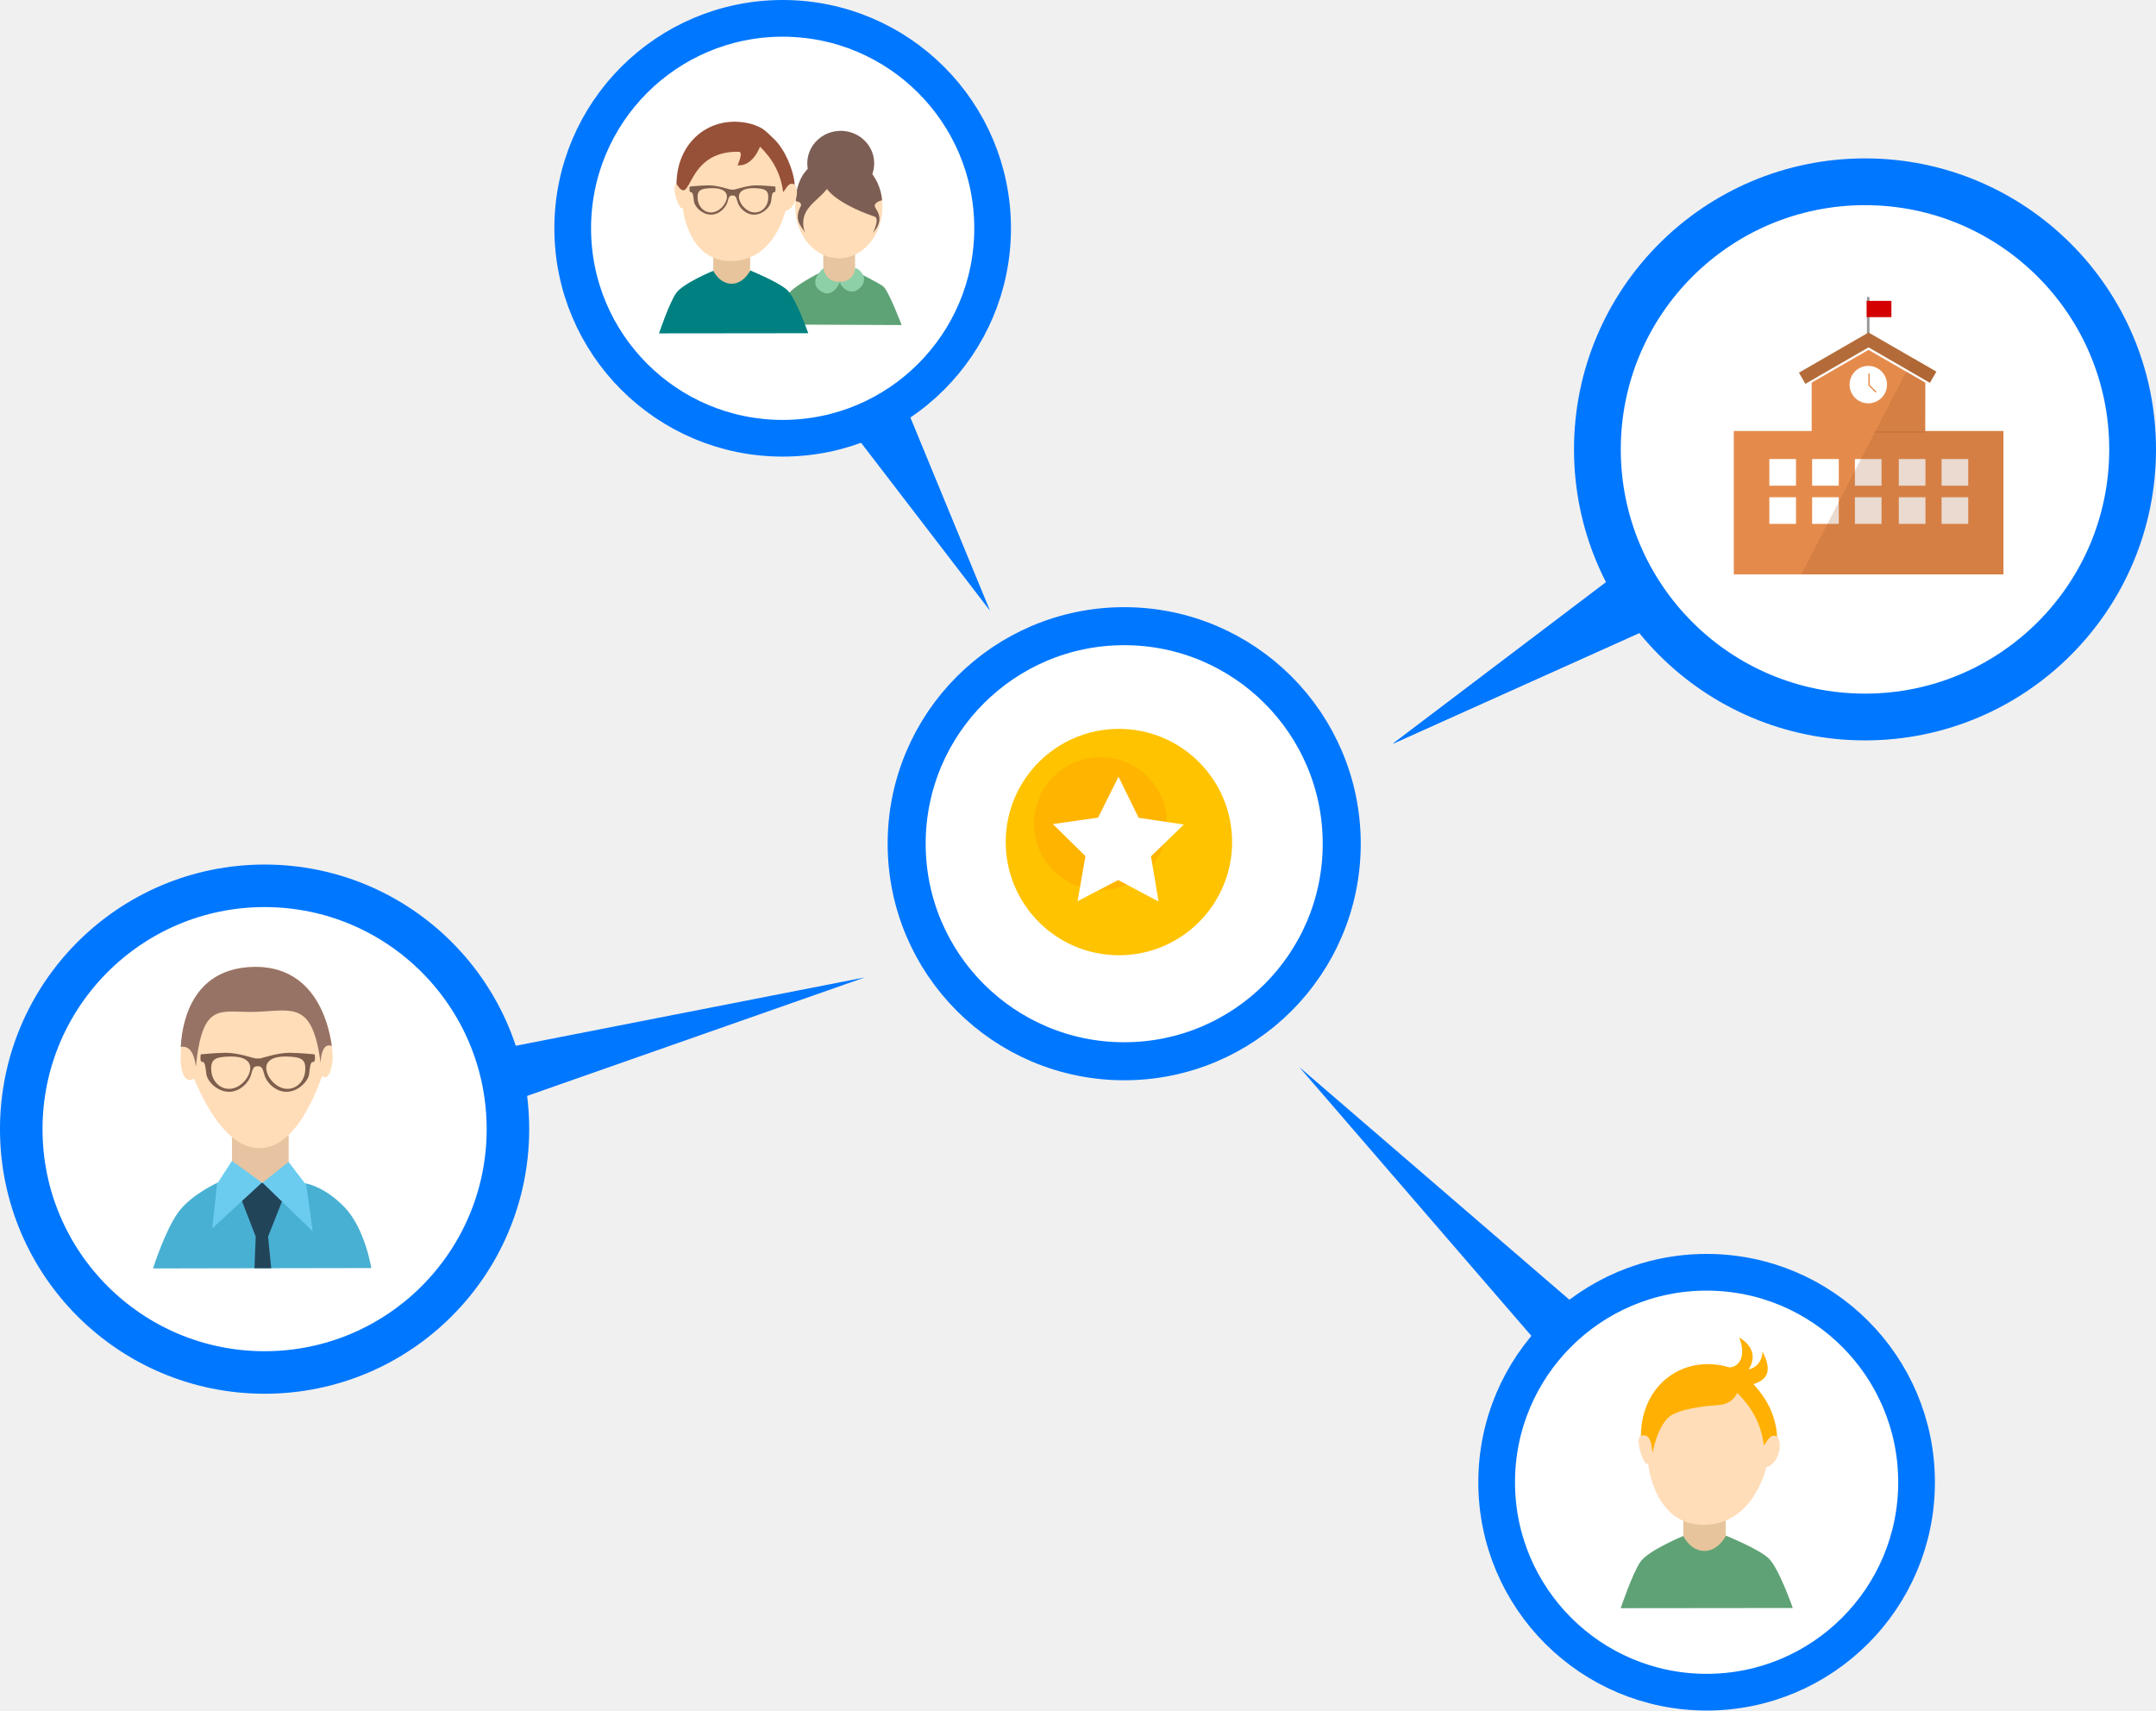
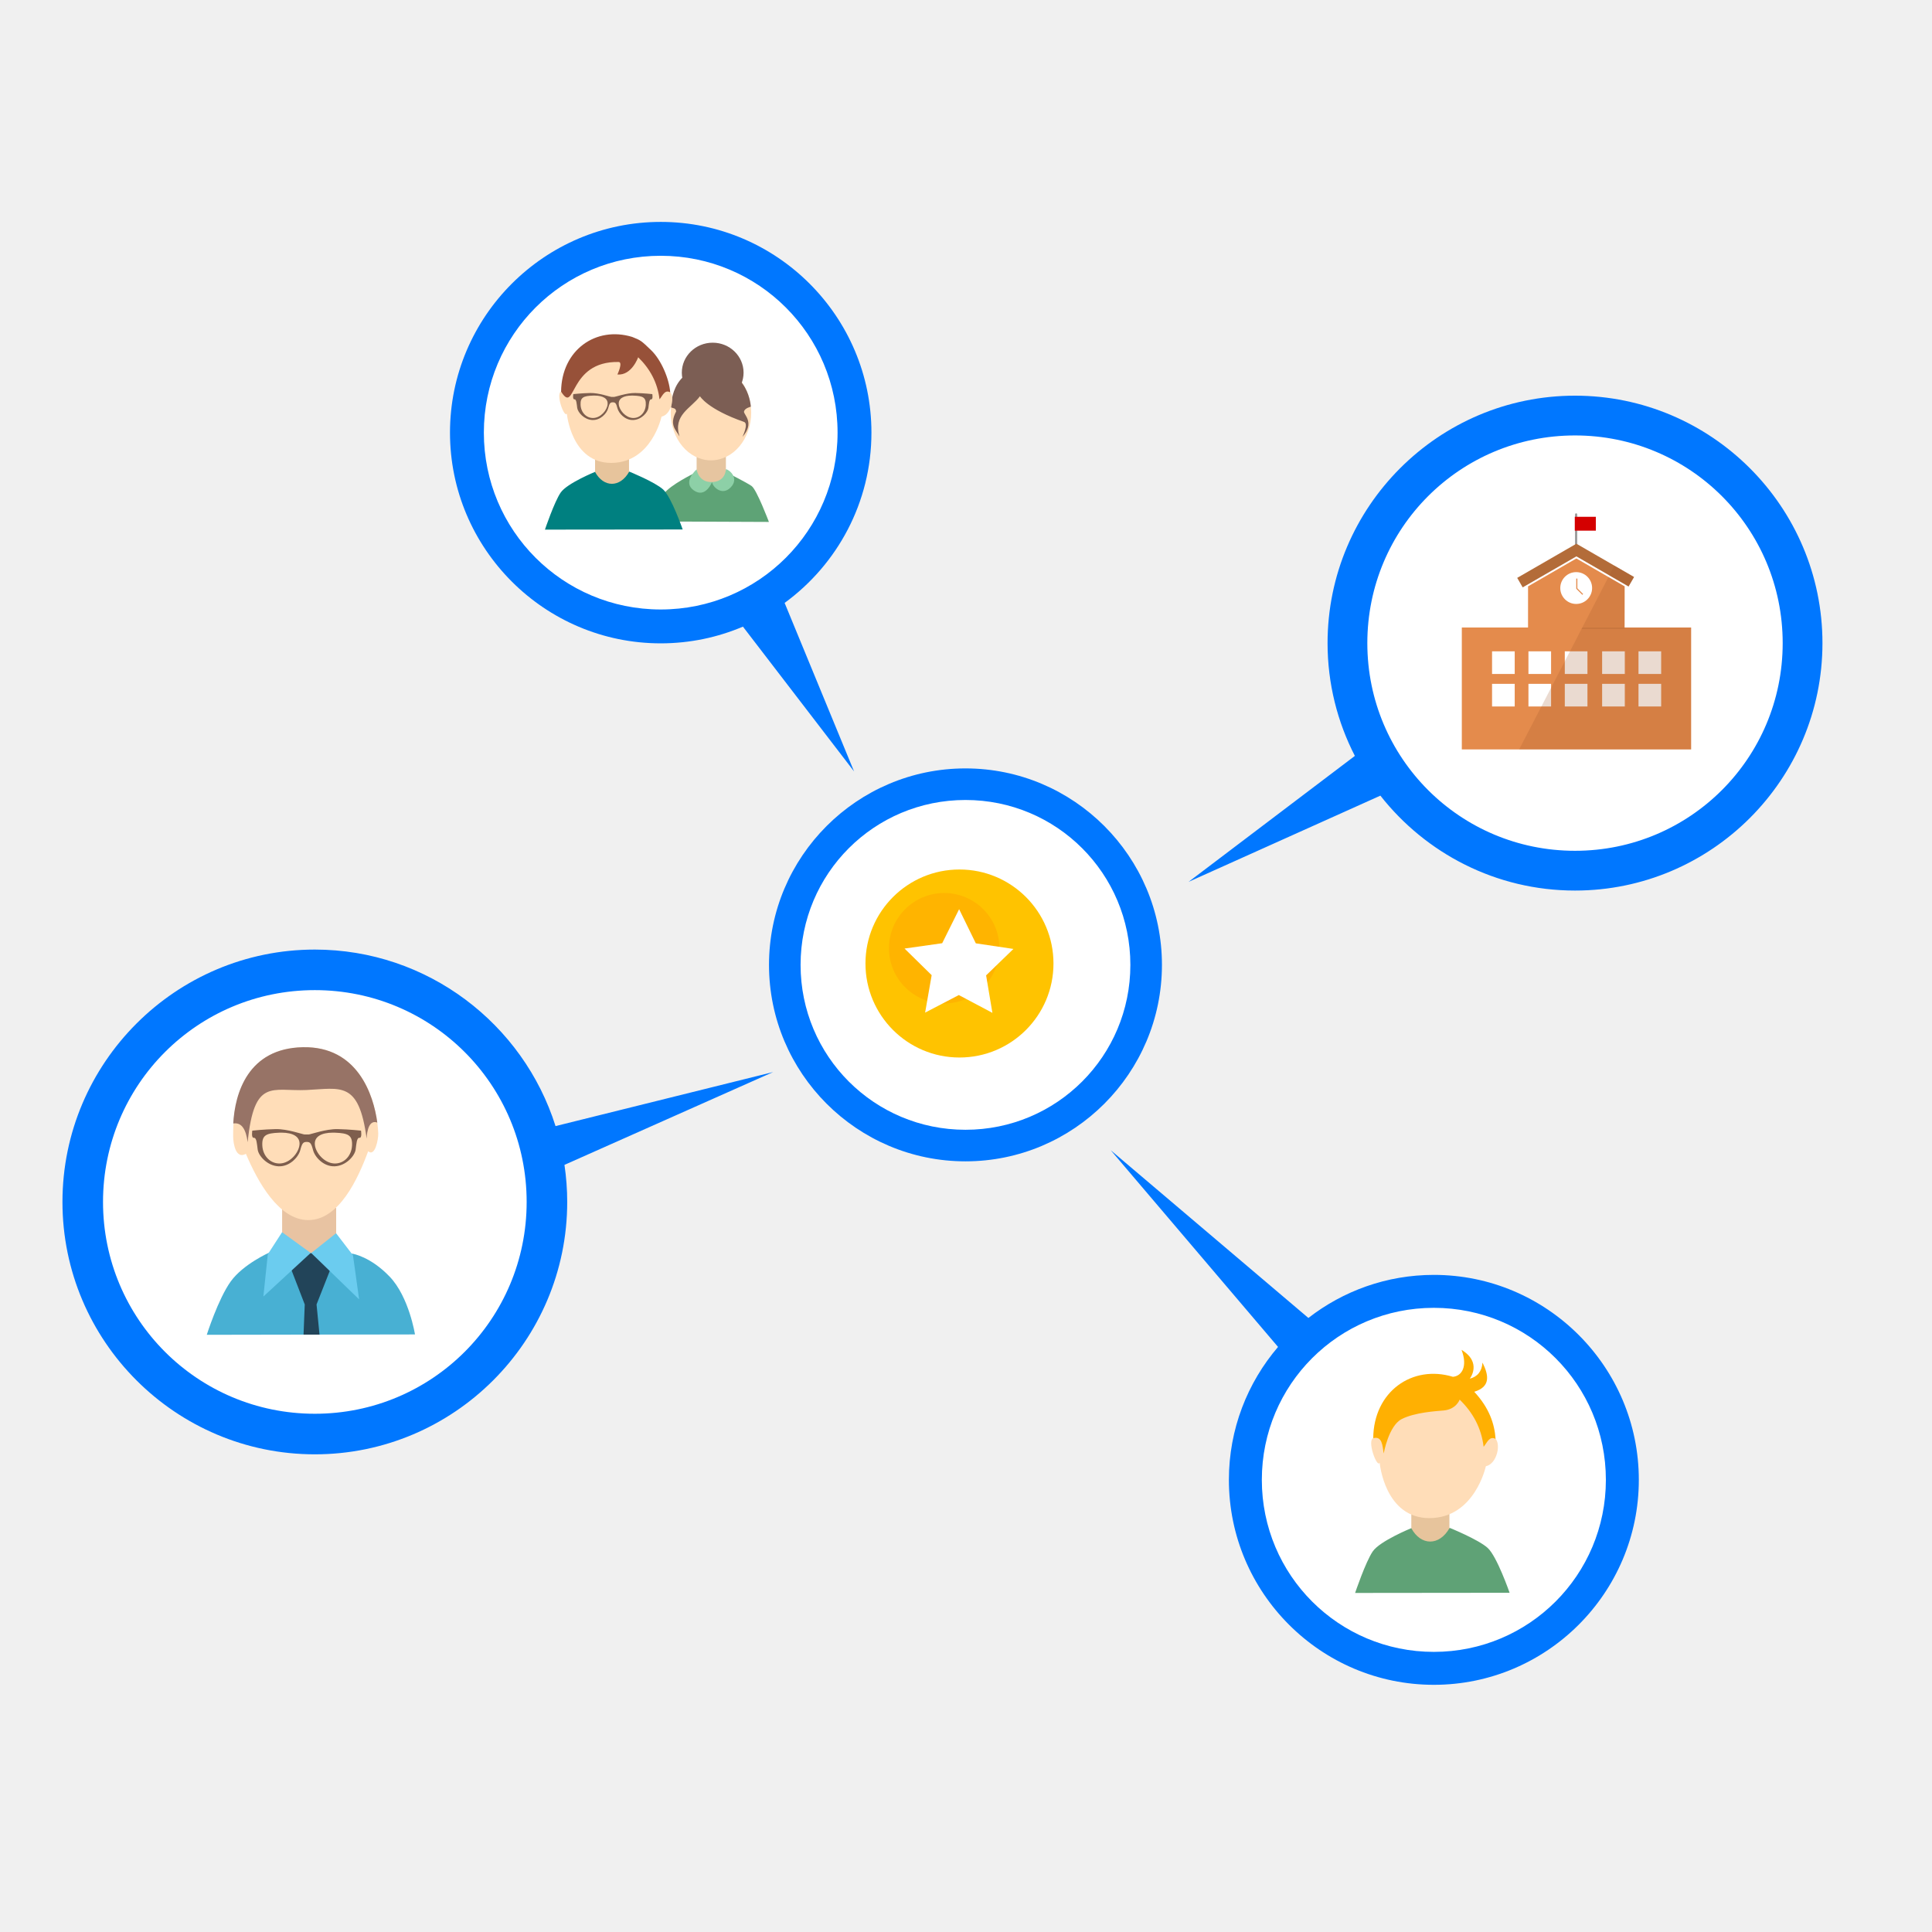
- <svg xmlns="http://www.w3.org/2000/svg" width="131.711mm" height="104.497mm" viewBox="0 0 466.694 370.265" id="svg2" version="1.1">
+ <svg xmlns="http://www.w3.org/2000/svg" width="135mm" height="135mm" viewBox="0 0 478.346 478.346" id="svg2" version="1.1">
  <defs id="defs4">
    <clipPath clipPathUnits="userSpaceOnUse" id="clipPath4437">
      <rect style="fill:#784421;fill-opacity:1;stroke:none;stroke-width:0.1;stroke-linecap:round;stroke-linejoin:miter;stroke-miterlimit:4;stroke-dasharray:none;stroke-dashoffset:0;stroke-opacity:1" id="rect4439" width="16.562" height="27.562" x="51.224" y="578.048" transform="matrix(0.8879701,0.4599011,-0.4599011,0.8879701,0,0)" />
    </clipPath>
    <clipPath clipPathUnits="userSpaceOnUse" id="clipPath4588">
      <path id="path4590" d="m -357.747,409.395 c 0,0 5.568,-17.501 11.667,-25.986 6.099,-8.485 18.915,-14.142 18.915,-14.142 l 40.482,0.619 c 0,0 8.72,1.356 18.12,11.225 9.4,9.87 12.286,28.107 12.286,28.107 z" style="fill:#48b0d3;fill-opacity:1;fill-rule:evenodd;stroke:none;stroke-width:1px;stroke-linecap:butt;stroke-linejoin:miter;stroke-opacity:1" />
    </clipPath>
    <clipPath clipPathUnits="userSpaceOnUse" id="clipPath4611">
      <rect style="fill:#7c5e54;fill-opacity:1;stroke:none;stroke-width:0.1;stroke-linecap:round;stroke-linejoin:miter;stroke-miterlimit:4;stroke-dasharray:none;stroke-dashoffset:0;stroke-opacity:1" id="rect4613" width="103.75" height="47.75" x="-3.5" y="259.862" />
    </clipPath>
  </defs>
-   <g id="layer1" transform="translate(-118.7958,-297.5867)">
-     <path style="fill:#0077ff;fill-opacity:1;fill-rule:evenodd;stroke:none;stroke-width:1px;stroke-linecap:butt;stroke-linejoin:miter;stroke-opacity:1" d="m 313.796,382.943 19.306,46.854 -32.534,-42.387 z" id="path4190" />
-     <circle r="47.089" cy="480.219" cx="362.143" id="core-cir" style="fill:#ffffff;fill-opacity:1;stroke:#0077ff;stroke-width:8.23;stroke-linecap:round;stroke-linejoin:round;stroke-miterlimit:4;stroke-dasharray:none;stroke-dashoffset:0;stroke-opacity:1" class="why-cir" />
-     <circle r="45.447" cy="347.005" cx="288.214" id="par-cir" style="fill:#ffffff;fill-opacity:1;stroke:#0077ff;stroke-width:7.943;stroke-linecap:round;stroke-linejoin:round;stroke-miterlimit:4;stroke-dasharray:none;stroke-dashoffset:0;stroke-opacity:1" class="why-cir" />
-     <path style="fill:#0077ff;fill-opacity:1;fill-rule:evenodd;stroke:none;stroke-width:1px;stroke-linecap:butt;stroke-linejoin:miter;stroke-opacity:1" d="m 468.633,421.965 -48.351,36.62 59.236,-26.625 z" id="path4190-0" />
-     <path id="path4207" d="m 468.633,421.965 -48.351,36.62 59.236,-26.625 z" style="fill:#0077ff;fill-opacity:1;fill-rule:evenodd;stroke:none;stroke-width:1px;stroke-linecap:butt;stroke-linejoin:miter;stroke-opacity:1" />
-     <path id="path4207-8" d="m 225.525,524.919 80.494,-15.767 -79.109,27.755 z" style="fill:#0077ff;fill-opacity:1;fill-rule:evenodd;stroke:none;stroke-width:1px;stroke-linecap:butt;stroke-linejoin:miter;stroke-opacity:1" />
-     <circle style="fill:#ffffff;fill-opacity:1;stroke:#0077ff;stroke-width:9.205;stroke-linecap:round;stroke-linejoin:round;stroke-miterlimit:4;stroke-dasharray:none;stroke-dashoffset:0;stroke-opacity:1" id="teach-cir" cx="176.071" cy="542.005" r="52.673" class="why-cir" />
-     <path style="fill:#0077ff;fill-opacity:1;fill-rule:evenodd;stroke:none;stroke-width:1px;stroke-linecap:butt;stroke-linejoin:miter;stroke-opacity:1" d="M 453.094,590.011 400.006,528.529 462.258,582.158 Z" id="path4224" />
-     <circle style="fill:#ffffff;fill-opacity:1;stroke:#0077ff;stroke-width:7.943;stroke-linecap:round;stroke-linejoin:round;stroke-miterlimit:4;stroke-dasharray:none;stroke-dashoffset:0;stroke-opacity:1" id="stu-cir" cx="488.214" cy="618.434" r="45.447" class="why-cir" />
-     <circle r="57.928" cy="394.862" cx="522.5" id="ins-cir" style="fill:#ffffff;fill-opacity:1;stroke:#0077ff;stroke-width:10.124;stroke-linecap:round;stroke-linejoin:round;stroke-miterlimit:4;stroke-dasharray:none;stroke-dashoffset:0;stroke-opacity:1" class="why-cir" />
-     <g id="g4460" transform="matrix(2.792902,0,0,2.792902,1155.858,-1138.688)">
+   <g id="layer1" transform="translate(-118.7958,-189.5055)">
+     <circle style="fill:#ffffff;fill-opacity:1;stroke:none;stroke-width:0.3;stroke-linecap:round;stroke-linejoin:round;stroke-miterlimit:4;stroke-dasharray:none;stroke-dashoffset:0;stroke-opacity:1" id="path4344" cx="357.796" cy="428.852" r="42" />
+     <g id="circs">
+       <circle transform="translate(118.7958,189.5055)" class="why-cir" r="47" cy="107.346" cx="163" id="path4304" style="fill:#ffffff;fill-opacity:1;stroke:none;stroke-width:0.3;stroke-linecap:round;stroke-linejoin:round;stroke-miterlimit:4;stroke-dasharray:none;stroke-dashoffset:0;stroke-opacity:1" />
+       <circle transform="translate(118.7958,189.5055)" class="why-cir" r="59.5" cy="158.846" cx="390.5" id="path4310" style="fill:#ffffff;fill-opacity:1;stroke:none;stroke-width:0.3;stroke-linecap:round;stroke-linejoin:round;stroke-miterlimit:4;stroke-dasharray:none;stroke-dashoffset:0;stroke-opacity:1" />
+       <circle transform="translate(118.7958,189.5055)" class="why-cir" r="47" cy="366.346" cx="355" id="path4308" style="fill:#ffffff;fill-opacity:1;stroke:none;stroke-width:0.3;stroke-linecap:round;stroke-linejoin:round;stroke-miterlimit:4;stroke-dasharray:none;stroke-dashoffset:0;stroke-opacity:1" />
+       <circle transform="translate(118.7958,189.5055)" class="why-cir" r="54.5" cy="297.846" cx="78.5" id="path4306" style="fill:#ffffff;fill-opacity:1;stroke:none;stroke-width:0.3;stroke-linecap:round;stroke-linejoin:round;stroke-miterlimit:4;stroke-dasharray:none;stroke-dashoffset:0;stroke-opacity:1" />
+       <g transform="translate(0.39991,0)" id="circs-no-fill">
+         <path style="fill:#0077ff;fill-opacity:1;fill-rule:evenodd;stroke:none;stroke-width:1px;stroke-linecap:butt;stroke-linejoin:miter;stroke-opacity:1" d="m 357.439,379.756 c -26.819,0 -48.645,21.826 -48.645,48.645 0,26.819 21.826,48.643 48.645,48.643 26.819,0 48.643,-21.824 48.643,-48.643 0,-26.819 -21.824,-48.645 -48.643,-48.645 z m 0,7.819 c 22.594,0 40.826,18.232 40.826,40.826 0,22.594 -18.232,40.826 -40.826,40.826 -22.594,0 -40.826,-18.232 -40.826,-40.826 0,-22.594 18.232,-40.826 40.826,-40.826 z" id="path4277" />
+         <path id="parents-cir" d="m 281.983,244.449 c -28.764,0 -52.174,23.408 -52.174,52.172 0,28.764 23.41,52.172 52.174,52.172 7.218,0 14.098,-1.475 20.356,-4.138 l 27.511,35.842 -17.189,-41.717 c 13.014,-9.497 21.494,-24.854 21.494,-42.16 0,-28.764 -23.408,-52.172 -52.172,-52.172 z m 0,8.385 c 24.233,0 43.787,19.555 43.787,43.787 0,24.233 -19.555,43.787 -43.787,43.787 -24.233,0 -43.789,-19.555 -43.789,-43.787 0,-24.233 19.556,-43.787 43.789,-43.787 z" style="fill:#0077ff;fill-opacity:1;fill-rule:evenodd;stroke:none;stroke-width:1px;stroke-linecap:butt;stroke-linejoin:miter;stroke-opacity:1" class="why-cir" />
+         <path id="ins-cir" d="m 508.354,287.47 c -33.778,0 -61.266,27.488 -61.266,61.266 0,10.054 2.449,19.543 6.761,27.923 l -41.178,31.189 47.496,-21.349 c 11.227,14.293 28.647,23.501 48.187,23.501 33.778,0 61.266,-27.486 61.266,-61.264 0,-33.778 -27.488,-61.266 -61.266,-61.266 z m 0,9.847 c 28.456,0 51.419,22.963 51.419,51.419 0,28.456 -22.963,51.419 -51.419,51.419 -28.456,0 -51.419,-22.963 -51.419,-51.419 0,-28.456 22.963,-51.419 51.419,-51.419 z" style="fill:#0077ff;fill-opacity:1;fill-rule:evenodd;stroke:none;stroke-width:1px;stroke-linecap:butt;stroke-linejoin:miter;stroke-opacity:1" class="why-cir" />
+         <path id="student-cir" d="m 393.407,474.294 41.421,48.697 c -7.579,8.869 -12.17,20.362 -12.17,32.912 0,27.979 22.77,50.747 50.749,50.747 27.979,0 50.747,-22.768 50.747,-50.747 0,-27.979 -22.768,-50.747 -50.747,-50.747 -11.696,0 -22.474,3.989 -31.066,10.663 z m 80,39.019 c 23.571,0 42.59,19.02 42.59,42.59 0,23.571 -19.02,42.592 -42.59,42.592 -23.571,0 -42.592,-19.021 -42.592,-42.592 0,-23.571 19.021,-42.59 42.592,-42.59 z" style="fill:#0077ff;fill-opacity:1;fill-rule:evenodd;stroke:none;stroke-width:1px;stroke-linecap:butt;stroke-linejoin:miter;stroke-opacity:1" class="why-cir" />
+         <path id="teacher-cir" d="m 196.346,424.61 c -34.451,0 -62.487,28.036 -62.487,62.487 0,34.451 28.036,62.487 62.487,62.487 34.451,0 62.487,-28.036 62.487,-62.487 0,-3.118 -0.238,-6.182 -0.681,-9.179 l 51.669,-22.982 -53.879,13.38 c -7.994,-25.303 -31.687,-43.706 -59.596,-43.706 z m 0,10.042 c 29.023,0 52.445,23.421 52.445,52.445 0,29.023 -23.421,52.443 -52.445,52.443 -29.023,0 -52.443,-23.42 -52.443,-52.443 0,-29.023 23.42,-52.445 52.443,-52.445 z" style="fill:#0077ff;fill-opacity:1;fill-rule:evenodd;stroke:none;stroke-width:1px;stroke-linecap:butt;stroke-linejoin:miter;stroke-opacity:1" class="why-cir" />
+       </g>
+     </g>
+     <g id="g4460" transform="matrix(2.71644,0,0,2.71644,1124.371,-1142.83)" class="pic">
      <rect y="547.665" x="-236.943" height="11.112" width="20.898" id="rect4280" style="fill:#e48b4c;fill-opacity:1;stroke:none;stroke-width:25;stroke-linecap:round;stroke-linejoin:round;stroke-miterlimit:4;stroke-dasharray:none;stroke-dashoffset:0;stroke-opacity:1" />
      <g transform="matrix(0.5364224,0,0,0.5364224,-103.871,253.0131)" id="g4294">
        <path style="fill:#e48b4c;fill-opacity:1;fill-rule:evenodd;stroke:none;stroke-width:1px;stroke-linecap:butt;stroke-linejoin:miter;stroke-opacity:1" d="m -228.61,537.56 8.2,4.739 -0.008,7.26 -16.404,0 0.002,-7.26 z" id="path4290" />
      </g>
      <path id="path4301" d="m -226.525,540.804 0,-3.447" style="fill:#999999;fill-rule:evenodd;stroke:#999999;stroke-width:0.2;stroke-linecap:round;stroke-linejoin:miter;stroke-miterlimit:4;stroke-dasharray:none;stroke-opacity:1" />
      <path id="path4299" d="m -231.645,543.575 5.145,-2.97 5.005,2.89" style="fill:none;fill-opacity:0;fill-rule:evenodd;stroke:#b36c39;stroke-width:1px;stroke-linecap:butt;stroke-linejoin:miter;stroke-opacity:1" />
      <rect y="537.675" x="-226.547" height="1.062" width="1.719" id="rect4303" style="fill:#d40000;fill-opacity:1;stroke:#d40000;stroke-width:0.2;stroke-linecap:round;stroke-linejoin:miter;stroke-miterlimit:4;stroke-dasharray:none;stroke-dashoffset:0;stroke-opacity:1" />
      <g transform="translate(0.1875,-0.0625)" id="g4309">
        <circle style="fill:#ffffff;fill-opacity:1;stroke:#e48b4c;stroke-width:0.283;stroke-linecap:round;stroke-linejoin:miter;stroke-miterlimit:4;stroke-dasharray:none;stroke-dashoffset:0;stroke-opacity:1" id="path4305" cx="-226.706" cy="544.13" r="1.592" />
        <path style="fill:none;fill-rule:evenodd;stroke:#e48b4c;stroke-width:0.1;stroke-linecap:butt;stroke-linejoin:miter;stroke-miterlimit:4;stroke-dasharray:none;stroke-opacity:1" d="m -226.65,543.267 0,0.906 0.541,0.541" id="path4307" />
      </g>
      <rect y="549.786" x="-234.237" height="2.166" width="2.166" id="rect4313" style="fill:#ffffff;fill-opacity:1;stroke:#e48b4c;stroke-width:0.1;stroke-linecap:round;stroke-linejoin:miter;stroke-miterlimit:4;stroke-dasharray:none;stroke-dashoffset:0;stroke-opacity:1" />
      <rect style="fill:#ffffff;fill-opacity:1;stroke:#e48b4c;stroke-width:0.1;stroke-linecap:round;stroke-linejoin:miter;stroke-miterlimit:4;stroke-dasharray:none;stroke-dashoffset:0;stroke-opacity:1" id="rect4315" width="2.166" height="2.166" x="-230.922" y="549.786" />
      <rect y="549.786" x="-227.608" height="2.166" width="2.166" id="rect4317" style="fill:#ffffff;fill-opacity:1;stroke:#e48b4c;stroke-width:0.1;stroke-linecap:round;stroke-linejoin:miter;stroke-miterlimit:4;stroke-dasharray:none;stroke-dashoffset:0;stroke-opacity:1" />
      <rect style="fill:#ffffff;fill-opacity:1;stroke:#e48b4c;stroke-width:0.1;stroke-linecap:round;stroke-linejoin:miter;stroke-miterlimit:4;stroke-dasharray:none;stroke-dashoffset:0;stroke-opacity:1" id="rect4319" width="2.166" height="2.166" x="-224.205" y="549.786" />
      <rect y="549.786" x="-220.89" height="2.166" width="2.166" id="rect4321" style="fill:#ffffff;fill-opacity:1;stroke:#e48b4c;stroke-width:0.1;stroke-linecap:round;stroke-linejoin:miter;stroke-miterlimit:4;stroke-dasharray:none;stroke-dashoffset:0;stroke-opacity:1" />
      <rect style="fill:#ffffff;fill-opacity:1;stroke:#e48b4c;stroke-width:0.1;stroke-linecap:round;stroke-linejoin:miter;stroke-miterlimit:4;stroke-dasharray:none;stroke-dashoffset:0;stroke-opacity:1" id="rect4325" width="2.166" height="2.166" x="-234.237" y="552.747" />
      <rect y="552.747" x="-230.922" height="2.166" width="2.166" id="rect4327" style="fill:#ffffff;fill-opacity:1;stroke:#e48b4c;stroke-width:0.1;stroke-linecap:round;stroke-linejoin:miter;stroke-miterlimit:4;stroke-dasharray:none;stroke-dashoffset:0;stroke-opacity:1" />
      <rect style="fill:#ffffff;fill-opacity:1;stroke:#e48b4c;stroke-width:0.1;stroke-linecap:round;stroke-linejoin:miter;stroke-miterlimit:4;stroke-dasharray:none;stroke-dashoffset:0;stroke-opacity:1" id="rect4329" width="2.166" height="2.166" x="-227.608" y="552.747" />
      <rect y="552.747" x="-224.205" height="2.166" width="2.166" id="rect4331" style="fill:#ffffff;fill-opacity:1;stroke:#e48b4c;stroke-width:0.1;stroke-linecap:round;stroke-linejoin:miter;stroke-miterlimit:4;stroke-dasharray:none;stroke-dashoffset:0;stroke-opacity:1" />
      <rect style="fill:#ffffff;fill-opacity:1;stroke:#e48b4c;stroke-width:0.1;stroke-linecap:round;stroke-linejoin:miter;stroke-miterlimit:4;stroke-dasharray:none;stroke-dashoffset:0;stroke-opacity:1" id="rect4333" width="2.166" height="2.166" x="-220.89" y="552.747" />
      <g style="fill:#a05a2c;fill-opacity:0.219" clip-path="url(#clipPath4437)" id="g4368">
        <path id="rect4370" d="m -236.943,547.665 20.898,0 0,11.112 -20.898,0 z" style="fill:#a05a2c;fill-opacity:0.219;stroke:none;stroke-width:25;stroke-linecap:round;stroke-linejoin:round;stroke-miterlimit:4;stroke-dasharray:none;stroke-dashoffset:0;stroke-opacity:1" />
        <g style="fill:#a05a2c;fill-opacity:0.219" transform="matrix(0.5364224,0,0,0.5364224,-103.871,253.0131)" id="g4372">
          <path style="fill:#a05a2c;fill-opacity:0.219;fill-rule:evenodd;stroke:none;stroke-width:1px;stroke-linecap:butt;stroke-linejoin:miter;stroke-opacity:1" d="m -228.61,537.56 8.2,4.739 -0.008,7.26 -16.404,0 0.002,-7.26 z" id="path4374" />
        </g>
        <path id="path4376" d="m -226.5,540.027 -5.395,3.115 0.5,0.865 4.895,-2.826 4.756,2.746 0.5,-0.865 -5.256,-3.035 z" style="color:#000000;font-style:normal;font-variant:normal;font-weight:normal;font-stretch:normal;font-size:medium;line-height:normal;font-family:sans-serif;text-indent:0;text-align:start;text-decoration:none;text-decoration-line:none;text-decoration-style:solid;text-decoration-color:#000000;letter-spacing:normal;word-spacing:normal;text-transform:none;direction:ltr;block-progression:tb;writing-mode:lr-tb;baseline-shift:baseline;text-anchor:start;white-space:normal;clip-rule:nonzero;display:inline;overflow:visible;visibility:visible;opacity:1;isolation:auto;mix-blend-mode:normal;color-interpolation:sRGB;color-interpolation-filters:linearRGB;solid-color:#000000;solid-opacity:1;fill:#a05a2c;fill-opacity:0.219;fill-rule:evenodd;stroke:none;stroke-width:1px;stroke-linecap:butt;stroke-linejoin:miter;stroke-miterlimit:4;stroke-dasharray:none;stroke-dashoffset:0;stroke-opacity:1;color-rendering:auto;image-rendering:auto;shape-rendering:auto;text-rendering:auto;enable-background:accumulate" />
        <path id="path4378" d="m -226.537,537.256 a 0.1,0.1 0 0 0 -0.088,0.102 l 0,3.445 a 0.1,0.1 0 1 0 0.199,0 l 0,-3.445 a 0.1,0.1 0 0 0 -0.111,-0.102 z" style="color:#000000;font-style:normal;font-variant:normal;font-weight:normal;font-stretch:normal;font-size:medium;line-height:normal;font-family:sans-serif;text-indent:0;text-align:start;text-decoration:none;text-decoration-line:none;text-decoration-style:solid;text-decoration-color:#000000;letter-spacing:normal;word-spacing:normal;text-transform:none;direction:ltr;block-progression:tb;writing-mode:lr-tb;baseline-shift:baseline;text-anchor:start;white-space:normal;clip-rule:nonzero;display:inline;overflow:visible;visibility:visible;opacity:1;isolation:auto;mix-blend-mode:normal;color-interpolation:sRGB;color-interpolation-filters:linearRGB;solid-color:#000000;solid-opacity:1;fill:#a05a2c;fill-opacity:0.219;fill-rule:evenodd;stroke:none;stroke-width:0.2;stroke-linecap:round;stroke-linejoin:miter;stroke-miterlimit:4;stroke-dasharray:none;stroke-dashoffset:0;stroke-opacity:1;color-rendering:auto;image-rendering:auto;shape-rendering:auto;text-rendering:auto;enable-background:accumulate" />
        <path id="rect4380" d="m -226.547,537.675 1.719,0 0,1.062 -1.719,0 z" style="fill:#a05a2c;fill-opacity:0.219;stroke:#e48b4c;stroke-width:0.2;stroke-linecap:round;stroke-linejoin:miter;stroke-miterlimit:4;stroke-dasharray:none;stroke-dashoffset:0;stroke-opacity:1" />
        <g style="fill:#a05a2c;fill-opacity:0.219" transform="translate(0.1875,-0.0625)" id="g4382">
          <path id="circle4384" d="m -225.115,544.13 a 1.592,1.592 0 0 1 -1.592,1.592 1.592,1.592 0 0 1 -1.592,-1.592 1.592,1.592 0 0 1 1.592,-1.592 1.592,1.592 0 0 1 1.592,1.592 z" style="fill:#a05a2c;fill-opacity:0.219;stroke:#e48b4c;stroke-width:0.283;stroke-linecap:round;stroke-linejoin:miter;stroke-miterlimit:4;stroke-dasharray:none;stroke-dashoffset:0;stroke-opacity:1" />
          <path style="fill:#a05a2c;fill-opacity:0.219;fill-rule:evenodd;stroke:#e48b4c;stroke-width:0.1;stroke-linecap:butt;stroke-linejoin:miter;stroke-miterlimit:4;stroke-dasharray:none;stroke-opacity:1" d="m -226.65,543.267 0,0.906 0.541,0.541" id="path4386" />
        </g>
        <path id="rect4388" d="m -234.237,549.786 2.166,0 0,2.166 -2.166,0 z" style="fill:#a05a2c;fill-opacity:0.219;stroke:#e48b4c;stroke-width:0.1;stroke-linecap:round;stroke-linejoin:miter;stroke-miterlimit:4;stroke-dasharray:none;stroke-dashoffset:0;stroke-opacity:1" />
        <path id="rect4390" d="m -230.922,549.786 2.166,0 0,2.166 -2.166,0 z" style="fill:#a05a2c;fill-opacity:0.219;stroke:#e48b4c;stroke-width:0.1;stroke-linecap:round;stroke-linejoin:miter;stroke-miterlimit:4;stroke-dasharray:none;stroke-dashoffset:0;stroke-opacity:1" />
        <path id="rect4398" d="m -234.237,552.747 2.166,0 0,2.166 -2.166,0 z" style="fill:#a05a2c;fill-opacity:0.219;stroke:#e48b4c;stroke-width:0.1;stroke-linecap:round;stroke-linejoin:miter;stroke-miterlimit:4;stroke-dasharray:none;stroke-dashoffset:0;stroke-opacity:1" />
      </g>
    </g>
-     <g id="g4623" transform="matrix(0.3011765,0,0,0.3011765,286.4104,245.0347)">
-       <rect y="353.564" x="35.216" height="35.002" width="22.804" id="rect4615" style="fill:#e6c5a0;fill-opacity:1;stroke:none;stroke-width:0.1;stroke-linecap:round;stroke-linejoin:miter;stroke-miterlimit:4;stroke-dasharray:none;stroke-dashoffset:0;stroke-opacity:1" />
-       <ellipse ry="37.143" rx="31.339" cy="323.001" cx="46.378" id="path4603" style="fill:#ffddb8;fill-opacity:1;stroke:none;stroke-width:0.1;stroke-linecap:round;stroke-linejoin:miter;stroke-miterlimit:4;stroke-dasharray:none;stroke-dashoffset:0;stroke-opacity:1" />
-       <ellipse clip-path="url(#clipPath4611)" ry="23.335" rx="24.042" cy="291.869" cx="47.73" id="path4605" style="fill:#7c5e54;fill-opacity:1;stroke:none;stroke-width:0.1;stroke-linecap:round;stroke-linejoin:miter;stroke-miterlimit:4;stroke-dasharray:none;stroke-dashoffset:0;stroke-opacity:1" />
-       <path id="path4607" d="m 70.879,341.897 c 0,0 5.081,-10.33 1.237,-11.667 -28.461,-9.899 -34.295,-19.976 -34.295,-19.976 -7.02,9.424 -21.244,14.624 -15.91,31.289 -2.861,-5.233 -8.224,-8.886 -2.652,-19.445 -0.189,-2.907 -2.426,-2.398 -3.889,-3.182 0,0 -0.93,-30.976 29.875,-30.582 30.806,0.393 32.173,30.052 32.173,30.052 0,0 -4.994,1.149 -5.303,3.889 -0.265,2.344 8.662,8.485 -1.237,19.622 z" style="fill:#7c5e54;fill-opacity:1;fill-rule:evenodd;stroke:none;stroke-width:1px;stroke-linecap:butt;stroke-linejoin:miter;stroke-opacity:1" />
-       <path id="path4617" d="m 1.562,407.737 c 0,0 4.864,-17.03 8.438,-21.875 C 14.884,379.241 33,370.362 33,370.362 l 6.5,11 7.25,-4.25 12,3 1.177,-9.854 c 0,0 14.073,7.104 18.073,9.854 4,2.75 13.5,28 13.5,28 z" style="fill:#5ea376;fill-opacity:1;fill-rule:evenodd;stroke:none;stroke-width:1px;stroke-linecap:butt;stroke-linejoin:miter;stroke-opacity:1" />
-       <path id="path4621" d="m 35.216,367.201 c 0,0 1.308,10.235 12.058,9.86 10.75,-0.375 10.729,-10.006 10.729,-10.006 2.538,0.231 10.679,6.944 3.771,14.131 -6.907,7.187 -14.608,-0.944 -14.5,-4.25 0,0 -4.988,13.1 -14.25,6.625 -9.262,-6.475 2.192,-16.36 2.192,-16.36 z" style="fill:#8dd0a7;fill-opacity:1;fill-rule:evenodd;stroke:none;stroke-width:1px;stroke-linecap:butt;stroke-linejoin:miter;stroke-opacity:1" />
-     </g>
-     <g id="g4592" transform="matrix(0.4656751,0,0,0.4656751,318.5091,381.5102)">
+     <g id="g4592" transform="matrix(0.5080446,0,0,0.5080446,351.7428,311.9988)" class="pic">
      <rect y="347.554" x="-321.026" height="27.931" width="26.34" id="rect4578" style="fill:#e8c3a2;fill-opacity:1;stroke:none;stroke-width:0.1;stroke-linecap:round;stroke-linejoin:miter;stroke-miterlimit:4;stroke-dasharray:none;stroke-dashoffset:0;stroke-opacity:1" />
      <g transform="translate(-164.5791,1.414214)" id="g4572">
        <g id="g4560" transform="translate(82.73149,-3.535534)">
          <path id="path4553" d="m -226.421,355.612 c 14.936,-0.005 24.148,-19.921 29.171,-33.535 3.447,2.936 4.993,-6.088 4.917,-8.642 -0.316,-10.616 -5.771,-42.716 -36.77,-42.073 -30.998,0.643 -34.1,30.016 -33.941,43.487 0.042,3.563 1.293,11.285 6.21,8.465 5.667,13.386 15.947,32.302 30.413,32.297 z" style="fill:#ffddb8;fill-opacity:1;fill-rule:evenodd;stroke:none;stroke-width:1px;stroke-linecap:butt;stroke-linejoin:miter;stroke-opacity:1" />
          <path id="path4555" d="m -229.104,271.363 c -26.772,0.555 -33.091,22.46 -33.898,37.16 l 0.488,-0.037 c 3.638,-0.338 5.731,2.931 6.541,9.191 3.181,-31.484 11.88,-24.694 28.639,-25.455 16.759,-0.761 25.554,-4.643 29.344,23.688 0.022,-0.332 0.182,-9.718 5.188,-7.818 -1.791,-13.342 -9.475,-37.285 -36.301,-36.729 z" style="fill:#977366;fill-opacity:1;fill-rule:evenodd;stroke:none;stroke-width:1px;stroke-linecap:butt;stroke-linejoin:miter;stroke-opacity:1" />
        </g>
        <path style="fill:#7e5e4d;fill-opacity:1;fill-rule:evenodd;stroke:none;stroke-width:1px;stroke-linecap:butt;stroke-linejoin:miter;stroke-opacity:1" d="m -159.602,307.736 c -5.75,0.125 -11.375,0.75 -11.375,0.75 0,0 -0.625,3.625 0.75,3.5 1.375,-0.125 1.5,3 1.875,5.75 0.408,2.996 4.625,7.875 10.125,8.125 5.5,0.25 9.75,-4.5 10.625,-7.875 0.875,-3.375 1.424,-4 3.113,-4 1.69,0 2.238,0.625 3.113,4 0.875,3.375 5.125,8.125 10.625,7.875 5.5,-0.25 9.717,-5.129 10.125,-8.125 0.375,-2.75 0.5,-5.875 1.875,-5.75 1.375,0.125 0.75,-3.5 0.75,-3.5 0,0 -5.625,-0.625 -11.375,-0.75 -5.75,-0.125 -13.312,2.625 -14.125,2.625 l -1.977,0 c -0.812,0 -8.375,-2.75 -14.125,-2.625 z m 2.896,1.73 c 5.581,0.021 9.024,1.959 8.73,5.77 -0.313,4.065 -4.625,9 -9.375,9.25 -4.75,0.25 -8.5,-3.625 -8.75,-8.75 -0.25,-5.125 2,-6 8.25,-6.25 0.391,-0.015 0.772,-0.021 1.145,-0.019 z m 24.934,0 c 0.372,-10e-4 0.754,0.004 1.145,0.019 6.25,0.25 8.5,1.125 8.25,6.25 -0.25,5.125 -4,9 -8.75,8.75 -4.75,-0.25 -9.062,-5.185 -9.375,-9.25 -0.293,-3.811 3.149,-5.748 8.73,-5.77 z" id="path4564" />
      </g>
      <path id="path4580" d="m -357.747,409.395 c 0,0 5.568,-17.501 11.667,-25.986 6.099,-8.485 18.915,-14.142 18.915,-14.142 l 40.482,0.619 c 0,0 8.72,1.356 18.12,11.225 9.4,9.87 12.286,28.107 12.286,28.107 z" style="fill:#48b0d3;fill-opacity:1;fill-rule:evenodd;stroke:none;stroke-width:1px;stroke-linecap:butt;stroke-linejoin:miter;stroke-opacity:1" />
      <path clip-path="url(#clipPath4588)" id="path4584" d="m -302.75,409.862 -1.5,-15.25 9.75,-24.75 -25.25,-0.5 9.75,25.25 -0.75,18.75 z" style="fill:#224459;fill-opacity:1;fill-rule:evenodd;stroke:none;stroke-width:1px;stroke-linecap:butt;stroke-linejoin:miter;stroke-opacity:1" />
      <path id="path4582" d="m -328,370.143 -2.174,20.616 23.174,-21.366 23.5,22.75 -3,-21.5 -8.235,-10.75 -12.222,9.722 -14.088,-10.222 z" style="fill:#6bccef;fill-opacity:1;fill-rule:evenodd;stroke:none;stroke-width:1px;stroke-linecap:butt;stroke-linejoin:miter;stroke-opacity:1" />
    </g>
-     <g id="g4674" transform="matrix(0.5104152,0,0,0.5104152,841.4079,557.0376)">
+     <g id="g4674" transform="matrix(0.5241426,0,0,0.5241426,836.0987,492.8562)" class="pic">
      <g transform="translate(-310.5,19.5)" id="g4667">
        <rect style="fill:#e7c49c;fill-opacity:1;stroke:none;stroke-width:0.1;stroke-linecap:round;stroke-linejoin:miter;stroke-miterlimit:4;stroke-dasharray:none;stroke-dashoffset:0;stroke-opacity:1" id="rect4661" width="18" height="27" x="-391.36" y="108.862" />
        <path style="fill:#ffddb8;fill-opacity:1;fill-rule:evenodd;stroke:none;stroke-width:1px;stroke-linecap:butt;stroke-linejoin:miter;stroke-opacity:1" d="m -382.653,118.862 c 21.331,-0.147 26.5,-24.5 26.5,-24.5 5.338,-1.117 7.298,-10.747 4.309,-13.247 l -16.809,-24.753 -29.75,8.75 -10.652,15.862 c -3.579,0.536 1.431,14.398 2.75,11.75 0,0 2.321,26.285 23.652,26.138 z" id="path4663" />
        <path style="fill:#ffb002;fill-opacity:1;fill-rule:evenodd;stroke:none;stroke-width:1px;stroke-linecap:butt;stroke-linejoin:miter;stroke-opacity:1" d="m -404.403,88.351 c 0,0 2.298,-13.081 8.485,-16.263 6.187,-3.182 16.29,-3.756 19.799,-4.066 6.01,-0.53 7.601,-5.127 7.601,-5.127 6.251,6.072 10.246,13.375 11.314,22.274 1.634,-1.91 2.716,-5.29 5.657,-3.712 -0.525,-7.222 -2.978,-14.582 -10.076,-22.274 7.706,-2.367 6.94,-7.68 3.889,-13.789 -0.307,4.231 -2.405,6.67 -6.01,7.601 0,0 6.01,-7.601 -3.889,-13.612 3.013,7.948 0.061,12.363 -4.066,12.728 -19.219,-5.849 -37.454,6.963 -37.653,28.991 4.223,-1.122 4.358,3.377 4.95,7.248 z" id="path4665" />
      </g>
      <path id="path4672" d="m -701.875,143.112 c 4.51,8.38 13.288,8.534 18.129,-0.153 0,0 13.508,5.477 17.928,9.453 4.42,3.976 10.385,21.217 10.385,21.217 l -72.973,0.077 c 0,0 4.972,-14.755 8.351,-19.652 3.379,-4.897 18.18,-10.942 18.18,-10.942 z" style="fill:#5fa276;fill-opacity:1;fill-rule:evenodd;stroke:none;stroke-width:1px;stroke-linecap:butt;stroke-linejoin:miter;stroke-opacity:1" />
    </g>
-     <g id="g4725" transform="translate(-6.542893,-1.767767)">
-       <g id="g4698" transform="matrix(0.442674,0,0,0.442674,590.4336,294.624)">
-         <g transform="translate(-310.5,19.5)" id="g4700">
-           <rect style="fill:#e7c49c;fill-opacity:1;stroke:none;stroke-width:0.1;stroke-linecap:round;stroke-linejoin:miter;stroke-miterlimit:4;stroke-dasharray:none;stroke-dashoffset:0;stroke-opacity:1" id="rect4702" width="18" height="27" x="-391.36" y="108.862" />
-           <path style="fill:#ffddb8;fill-opacity:1;fill-rule:evenodd;stroke:none;stroke-width:1px;stroke-linecap:butt;stroke-linejoin:miter;stroke-opacity:1" d="m -382.653,118.862 c 21.331,-0.147 26.5,-24.5 26.5,-24.5 5.338,-1.117 7.298,-10.747 4.309,-13.247 l -16.809,-24.753 -29.75,8.75 -10.652,15.862 c -3.579,0.536 1.431,14.398 2.75,11.75 0,0 2.321,26.285 23.652,26.138 z" id="path4704" />
-           <path style="fill:#975139;fill-opacity:1;fill-rule:evenodd;stroke:none;stroke-width:1px;stroke-linecap:butt;stroke-linejoin:miter;stroke-opacity:1" d="m -378.84,65.393 c 2.394,0.106 -0.673,6.622 -0.673,6.622 7.584,0.665 10.996,-9.12 10.996,-9.12 6.251,6.072 10.246,13.375 11.314,22.274 1.634,-1.91 2.716,-5.29 5.657,-3.712 -0.525,-7.222 -4.828,-17.23 -10.076,-22.274 -5.248,-5.044 -5.394,-5.229 -10.076,-7.071 -19.219,-5.849 -37.454,6.963 -37.653,28.991 7.886,12.466 3.549,-16.264 30.513,-15.71 z" id="path4706" />
+     <g id="g4233" />
+     <g id="g4279" class="pic">
+       <g transform="matrix(0.317961,0,0,0.317961,280.0767,188.9681)" id="g4623">
+         <rect style="fill:#e6c5a0;fill-opacity:1;stroke:none;stroke-width:0.1;stroke-linecap:round;stroke-linejoin:miter;stroke-miterlimit:4;stroke-dasharray:none;stroke-dashoffset:0;stroke-opacity:1" id="rect4615" width="22.804" height="35.002" x="35.216" y="353.564" />
+         <ellipse style="fill:#ffddb8;fill-opacity:1;stroke:none;stroke-width:0.1;stroke-linecap:round;stroke-linejoin:miter;stroke-miterlimit:4;stroke-dasharray:none;stroke-dashoffset:0;stroke-opacity:1" id="path4603" cx="46.378" cy="323.001" rx="31.339" ry="37.143" />
+         <ellipse style="fill:#7c5e54;fill-opacity:1;stroke:none;stroke-width:0.1;stroke-linecap:round;stroke-linejoin:miter;stroke-miterlimit:4;stroke-dasharray:none;stroke-dashoffset:0;stroke-opacity:1" id="path4605" cx="47.73" cy="291.869" rx="24.042" ry="23.335" clip-path="url(#clipPath4611)" />
+         <path style="fill:#7c5e54;fill-opacity:1;fill-rule:evenodd;stroke:none;stroke-width:1px;stroke-linecap:butt;stroke-linejoin:miter;stroke-opacity:1" d="m 70.879,341.897 c 0,0 5.081,-10.33 1.237,-11.667 -28.461,-9.899 -34.295,-19.976 -34.295,-19.976 -7.02,9.424 -21.244,14.624 -15.91,31.289 -2.861,-5.233 -8.224,-8.886 -2.652,-19.445 -0.189,-2.907 -2.426,-2.398 -3.889,-3.182 0,0 -0.93,-30.976 29.875,-30.582 30.806,0.393 32.173,30.052 32.173,30.052 0,0 -4.994,1.149 -5.303,3.889 -0.265,2.344 8.662,8.485 -1.237,19.622 z" id="path4607" />
+         <path style="fill:#5ea376;fill-opacity:1;fill-rule:evenodd;stroke:none;stroke-width:1px;stroke-linecap:butt;stroke-linejoin:miter;stroke-opacity:1" d="m 1.562,407.737 c 0,0 4.864,-17.03 8.438,-21.875 C 14.884,379.241 33,370.362 33,370.362 l 6.5,11 7.25,-4.25 12,3 1.177,-9.854 c 0,0 14.073,7.104 18.073,9.854 4,2.75 13.5,28 13.5,28 z" id="path4617" />
+         <path style="fill:#8dd0a7;fill-opacity:1;fill-rule:evenodd;stroke:none;stroke-width:1px;stroke-linecap:butt;stroke-linejoin:miter;stroke-opacity:1" d="m 35.216,367.201 c 0,0 1.308,10.235 12.058,9.86 10.75,-0.375 10.729,-10.006 10.729,-10.006 2.538,0.231 10.679,6.944 3.771,14.131 -6.907,7.187 -14.608,-0.944 -14.5,-4.25 0,0 -4.988,13.1 -14.25,6.625 -9.262,-6.475 2.192,-16.36 2.192,-16.36 z" id="path4621" />
+       </g>
+       <g transform="matrix(1.05573,0,0,1.05573,-29.20281,-71.58857)" id="g4725">
+         <g transform="matrix(0.442674,0,0,0.442674,590.4336,294.624)" id="g4698">
+           <g id="g4700" transform="translate(-310.5,19.5)">
+             <rect y="108.862" x="-391.36" height="27" width="18" id="rect4702" style="fill:#e7c49c;fill-opacity:1;stroke:none;stroke-width:0.1;stroke-linecap:round;stroke-linejoin:miter;stroke-miterlimit:4;stroke-dasharray:none;stroke-dashoffset:0;stroke-opacity:1" />
+             <path id="path4704" d="m -382.653,118.862 c 21.331,-0.147 26.5,-24.5 26.5,-24.5 5.338,-1.117 7.298,-10.747 4.309,-13.247 l -16.809,-24.753 -29.75,8.75 -10.652,15.862 c -3.579,0.536 1.431,14.398 2.75,11.75 0,0 2.321,26.285 23.652,26.138 z" style="fill:#ffddb8;fill-opacity:1;fill-rule:evenodd;stroke:none;stroke-width:1px;stroke-linecap:butt;stroke-linejoin:miter;stroke-opacity:1" />
+             <path id="path4706" d="m -378.84,65.393 c 2.394,0.106 -0.673,6.622 -0.673,6.622 7.584,0.665 10.996,-9.12 10.996,-9.12 6.251,6.072 10.246,13.375 11.314,22.274 1.634,-1.91 2.716,-5.29 5.657,-3.712 -0.525,-7.222 -4.828,-17.23 -10.076,-22.274 -5.248,-5.044 -5.394,-5.229 -10.076,-7.071 -19.219,-5.849 -37.454,6.963 -37.653,28.991 7.886,12.466 3.549,-16.264 30.513,-15.71 z" style="fill:#975139;fill-opacity:1;fill-rule:evenodd;stroke:none;stroke-width:1px;stroke-linecap:butt;stroke-linejoin:miter;stroke-opacity:1" />
+           </g>
+           <path style="fill:#008080;fill-opacity:1;fill-rule:evenodd;stroke:none;stroke-width:1px;stroke-linecap:butt;stroke-linejoin:miter;stroke-opacity:1" d="m -701.875,143.112 c 4.51,8.38 13.288,8.534 18.129,-0.153 0,0 13.508,5.477 17.928,9.453 4.42,3.976 10.385,21.217 10.385,21.217 l -72.973,0.077 c 0,0 4.972,-14.755 8.351,-19.652 3.379,-4.897 18.18,-10.942 18.18,-10.942 z" id="path4708" />
        </g>
-         <path id="path4708" d="m -701.875,143.112 c 4.51,8.38 13.288,8.534 18.129,-0.153 0,0 13.508,5.477 17.928,9.453 4.42,3.976 10.385,21.217 10.385,21.217 l -72.973,0.077 c 0,0 4.972,-14.755 8.351,-19.652 3.379,-4.897 18.18,-10.942 18.18,-10.942 z" style="fill:#008080;fill-opacity:1;fill-rule:evenodd;stroke:none;stroke-width:1px;stroke-linecap:butt;stroke-linejoin:miter;stroke-opacity:1" />
+         <path style="fill:#7e5e4d;fill-opacity:1;fill-rule:evenodd;stroke:none;stroke-width:1px;stroke-linecap:butt;stroke-linejoin:miter;stroke-opacity:1" d="m 278.617,339.477 c -2.011,0.044 -3.979,0.262 -3.979,0.262 0,0 -0.219,1.268 0.262,1.224 0.481,-0.044 0.525,1.049 0.656,2.011 0.143,1.048 1.618,2.754 3.541,2.842 1.924,0.087 3.41,-1.574 3.716,-2.754 0.306,-1.18 0.498,-1.399 1.089,-1.399 0.591,0 0.783,0.219 1.089,1.399 0.306,1.18 1.793,2.842 3.716,2.754 1.924,-0.087 3.399,-1.794 3.541,-2.842 0.131,-0.962 0.175,-2.055 0.656,-2.011 0.481,0.044 0.262,-1.224 0.262,-1.224 0,0 -1.967,-0.219 -3.979,-0.262 -2.011,-0.044 -4.656,0.918 -4.941,0.918 l -0.691,0 c -0.284,0 -2.929,-0.962 -4.941,-0.918 z m 1.013,0.605 c 1.952,0.008 3.156,0.685 3.054,2.018 -0.109,1.422 -1.618,3.148 -3.279,3.235 -1.661,0.087 -2.973,-1.268 -3.061,-3.061 -0.087,-1.793 0.7,-2.099 2.886,-2.186 0.137,-0.005 0.27,-0.008 0.4,-0.007 z m 8.721,0 c 0.13,-3.5e-4 0.264,0.002 0.4,0.007 2.186,0.087 2.973,0.394 2.886,2.186 -0.087,1.793 -1.399,3.148 -3.061,3.061 -1.661,-0.087 -3.17,-1.814 -3.279,-3.235 -0.103,-1.333 1.101,-2.011 3.054,-2.018 z" id="path4564-0" />
      </g>
-       <path id="path4564-0" d="m 278.617,339.477 c -2.011,0.044 -3.979,0.262 -3.979,0.262 0,0 -0.219,1.268 0.262,1.224 0.481,-0.044 0.525,1.049 0.656,2.011 0.143,1.048 1.618,2.754 3.541,2.842 1.924,0.087 3.41,-1.574 3.716,-2.754 0.306,-1.18 0.498,-1.399 1.089,-1.399 0.591,0 0.783,0.219 1.089,1.399 0.306,1.18 1.793,2.842 3.716,2.754 1.924,-0.087 3.399,-1.794 3.541,-2.842 0.131,-0.962 0.175,-2.055 0.656,-2.011 0.481,0.044 0.262,-1.224 0.262,-1.224 0,0 -1.967,-0.219 -3.979,-0.262 -2.011,-0.044 -4.656,0.918 -4.941,0.918 l -0.691,0 c -0.284,0 -2.929,-0.962 -4.941,-0.918 z m 1.013,0.605 c 1.952,0.008 3.156,0.685 3.054,2.018 -0.109,1.422 -1.618,3.148 -3.279,3.235 -1.661,0.087 -2.973,-1.268 -3.061,-3.061 -0.087,-1.793 0.7,-2.099 2.886,-2.186 0.137,-0.005 0.27,-0.008 0.4,-0.007 z m 8.721,0 c 0.13,-3.5e-4 0.264,0.002 0.4,0.007 2.186,0.087 2.973,0.394 2.886,2.186 -0.087,1.793 -1.399,3.148 -3.061,3.061 -1.661,-0.087 -3.17,-1.814 -3.279,-3.235 -0.103,-1.333 1.101,-2.011 3.054,-2.018 z" style="fill:#7e5e4d;fill-opacity:1;fill-rule:evenodd;stroke:none;stroke-width:1px;stroke-linecap:butt;stroke-linejoin:miter;stroke-opacity:1" />
    </g>
-     <g id="g4740" transform="matrix(0.30625,0,0,0.30625,381.825,371.3388)">
+     <g id="g4740" transform="matrix(0.2909375,0,0,0.2909375,376.1363,324.9633)" class="">
      <circle r="80" cy="354.362" cx="-68" id="path4734" style="fill:#ffc300;fill-opacity:1;stroke:none;stroke-width:0.1;stroke-linecap:round;stroke-linejoin:miter;stroke-miterlimit:4;stroke-dasharray:none;stroke-dashoffset:0;stroke-opacity:1" />
      <circle r="47" cy="341.362" cx="-81" id="path4736" style="fill:#ffa400;fill-opacity:0.474;stroke:none;stroke-width:0.1;stroke-linecap:round;stroke-linejoin:miter;stroke-miterlimit:4;stroke-dasharray:none;stroke-dashoffset:0;stroke-opacity:1" />
      <path d="m -39.975,396.362 -28.579,-15.154 -28.685,14.952 5.581,-31.863 -23.084,-22.661 32.028,-4.538 14.419,-28.957 14.213,29.058 31.995,4.765 -23.244,22.497 z" id="path4738" style="fill:#ffffff;fill-opacity:1;stroke:none;stroke-width:0.1;stroke-linecap:round;stroke-linejoin:miter;stroke-miterlimit:4;stroke-dasharray:none;stroke-dashoffset:0;stroke-opacity:1" />
    </g>
  </g>
</svg>
